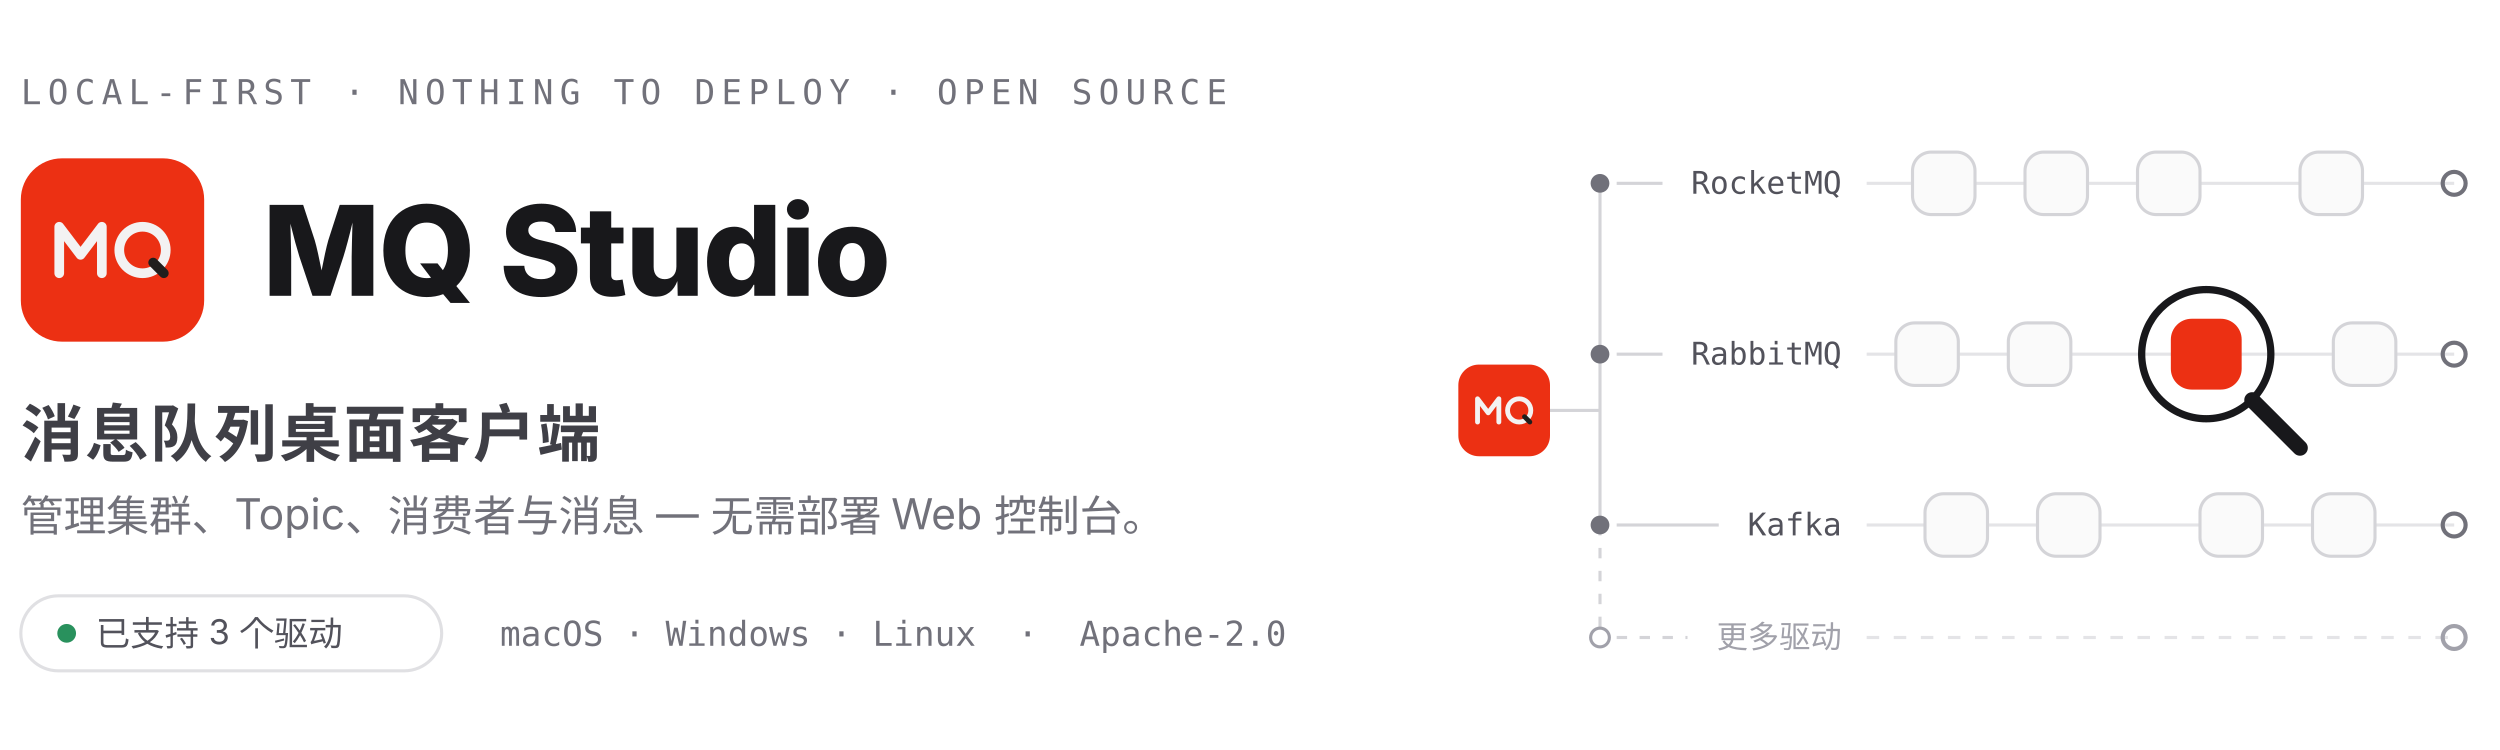
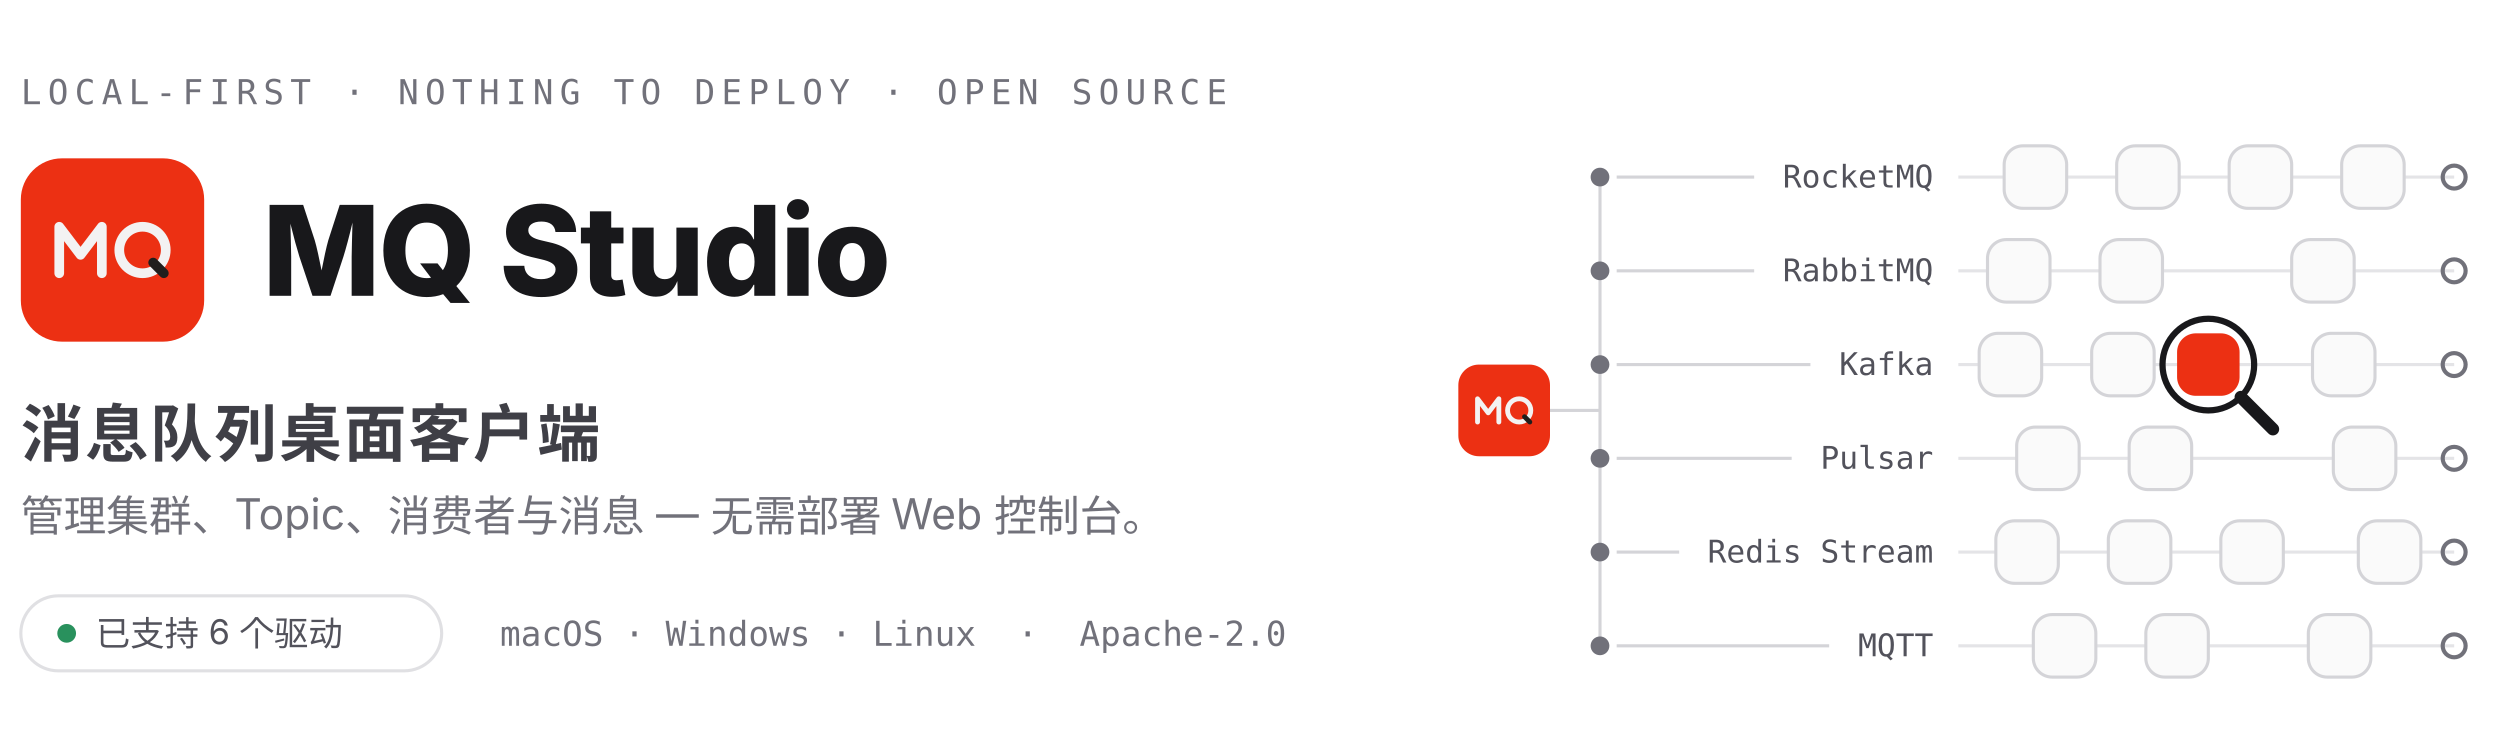
<svg xmlns="http://www.w3.org/2000/svg" width="1200" height="360" viewBox="0 0 1200 360" role="img" aria-labelledby="t d">
  <text x="10" y="50" font-family="ui-monospace,'SF Mono',Menlo,Consolas,monospace" font-size="16.5" letter-spacing="3" fill="#71717A">LOCAL-FIRST · NOTHING TO DEPLOY · OPEN SOURCE</text>
  <g id="lockup">
    <rect x="10" y="76" width="88" height="88" rx="19.8" fill="#EC3013" />
    <g transform="translate(22.86 96.761) scale(0.46478)" fill="none" stroke-width="10">
      <path d="M12 74 L12 26 L34 55 L56 26 L56 74" stroke="#F3F2F2" stroke-linejoin="round" stroke-linecap="round" />
      <circle cx="98" cy="50" r="24" stroke="#F3F2F2" />
      <line x1="109" y1="63" x2="120" y2="74" stroke="#201E1D" stroke-linecap="round" />
    </g>
    <text x="126" y="142" font-family="-apple-system,'PingFang SC','Segoe UI','Microsoft YaHei',system-ui,sans-serif" font-size="60" font-weight="800" letter-spacing="-1" fill="#18181B">MQ Studio</text>
  </g>
  <text x="10" y="219" font-family="-apple-system,'PingFang SC','Segoe UI','Microsoft YaHei',system-ui,sans-serif" font-size="30" font-weight="600" letter-spacing="1" fill="#3F3F46">消息队列桌面客户端</text>
  <text x="10" y="255" font-family="-apple-system,'PingFang SC','Segoe UI','Microsoft YaHei',system-ui,sans-serif" font-size="20.5" fill="#71717A">管理集群、Topic、消费者与消息 — 无需部署 Web 控制台。</text>
  <g id="meta">
    <rect x="10" y="286" width="202" height="36" rx="18" fill="none" stroke="#E0E0E3" stroke-width="1.5" />
    <circle cx="32" cy="304" r="4.5" fill="#29915D" />
-     <text x="46" y="310" font-family="-apple-system,'PingFang SC','Segoe UI','Microsoft YaHei',system-ui,sans-serif" font-size="16.5" fill="#52525B">已支持 3 个驱动</text>
+     <text x="46" y="310" font-family="-apple-system,'PingFang SC','Segoe UI','Microsoft YaHei',system-ui,sans-serif" font-size="16.5" fill="#52525B">已支持 6 个驱动</text>
    <text x="240" y="310" font-family="ui-monospace,'SF Mono',Menlo,Consolas,monospace" font-size="16.5" fill="#71717A">macOS · Windows · Linux  ·  Apache-2.0</text>
  </g>
  <g id="drivers">
    <rect x="700" y="175" width="44" height="44" rx="9.9" fill="#EC3013" />
    <g transform="translate(706.43 185.38) scale(0.23239)" fill="none" stroke-width="10">
      <path d="M12 74 L12 26 L34 55 L56 26 L56 74" stroke="#F3F2F2" stroke-linejoin="round" stroke-linecap="round" />
      <circle cx="98" cy="50" r="24" stroke="#F3F2F2" />
      <line x1="109" y1="63" x2="120" y2="74" stroke="#201E1D" stroke-linecap="round" />
    </g>
    <line x1="744" y1="197" x2="768" y2="197" stroke="#D4D4D8" stroke-width="1.5" />
-     <line x1="768" y1="88" x2="768" y2="252" stroke="#D4D4D8" stroke-width="1.5" />
-     <line x1="768" y1="252" x2="768" y2="306" stroke="#D4D4D8" stroke-width="1.5" stroke-dasharray="5 6" />
-     <line x1="776" y1="88" x2="798" y2="88" stroke="#D4D4D8" stroke-width="1.5" />
-     <text x="884" y="93" text-anchor="end" font-family="ui-monospace,'SF Mono',Menlo,Consolas,monospace" font-size="15" fill="#52525B">RocketMQ</text>
-     <line x1="896" y1="88" x2="1178" y2="88" stroke="#E4E4E7" stroke-width="1.5" />
-     <circle cx="768" cy="88" r="4.5" fill="#71717A" />
-     <circle cx="1178" cy="88" r="5.5" fill="none" stroke="#71717A" stroke-width="2" />
-     <rect x="918" y="73" width="30" height="30" rx="9" fill="#FAFAFA" stroke="#D4D4D8" stroke-width="1.5" />
-     <rect x="972" y="73" width="30" height="30" rx="9" fill="#FAFAFA" stroke="#D4D4D8" stroke-width="1.5" />
-     <rect x="1026" y="73" width="30" height="30" rx="9" fill="#FAFAFA" stroke="#D4D4D8" stroke-width="1.5" />
-     <rect x="1104" y="73" width="30" height="30" rx="9" fill="#FAFAFA" stroke="#D4D4D8" stroke-width="1.5" />
-     <line x1="776" y1="170" x2="798" y2="170" stroke="#D4D4D8" stroke-width="1.5" />
-     <text x="884" y="175" text-anchor="end" font-family="ui-monospace,'SF Mono',Menlo,Consolas,monospace" font-size="15" fill="#52525B">RabbitMQ</text>
-     <line x1="896" y1="170" x2="1178" y2="170" stroke="#E4E4E7" stroke-width="1.5" />
-     <circle cx="768" cy="170" r="4.5" fill="#71717A" />
-     <circle cx="1178" cy="170" r="5.5" fill="none" stroke="#71717A" stroke-width="2" />
-     <rect x="910" y="155" width="30" height="30" rx="9" fill="#FAFAFA" stroke="#D4D4D8" stroke-width="1.5" />
-     <rect x="964" y="155" width="30" height="30" rx="9" fill="#FAFAFA" stroke="#D4D4D8" stroke-width="1.5" />
-     <rect x="1120" y="155" width="30" height="30" rx="9" fill="#FAFAFA" stroke="#D4D4D8" stroke-width="1.5" />
-     <rect x="1042" y="153" width="34" height="34" rx="10" fill="#EC3013" />
-     <line x1="776" y1="252" x2="825" y2="252" stroke="#D4D4D8" stroke-width="1.5" />
-     <text x="884" y="257" text-anchor="end" font-family="ui-monospace,'SF Mono',Menlo,Consolas,monospace" font-size="15" fill="#52525B">Kafka</text>
-     <line x1="896" y1="252" x2="1178" y2="252" stroke="#E4E4E7" stroke-width="1.5" />
-     <circle cx="768" cy="252" r="4.5" fill="#71717A" />
-     <circle cx="1178" cy="252" r="5.5" fill="none" stroke="#71717A" stroke-width="2" />
-     <rect x="924" y="237" width="30" height="30" rx="9" fill="#FAFAFA" stroke="#D4D4D8" stroke-width="1.5" />
-     <rect x="978" y="237" width="30" height="30" rx="9" fill="#FAFAFA" stroke="#D4D4D8" stroke-width="1.5" />
-     <rect x="1056" y="237" width="30" height="30" rx="9" fill="#FAFAFA" stroke="#D4D4D8" stroke-width="1.5" />
-     <rect x="1110" y="237" width="30" height="30" rx="9" fill="#FAFAFA" stroke="#D4D4D8" stroke-width="1.5" />
-     <line x1="776" y1="306" x2="810" y2="306" stroke="#D4D4D8" stroke-width="1.5" stroke-dasharray="5 6" />
-     <text x="884" y="311" text-anchor="end" font-family="-apple-system,'PingFang SC','Segoe UI','Microsoft YaHei',system-ui,sans-serif" font-size="15" fill="#A1A1AA">更多驱动</text>
-     <line x1="896" y1="306" x2="1178" y2="306" stroke="#E4E4E7" stroke-width="1.5" stroke-dasharray="6 7" />
-     <circle cx="768" cy="306" r="4.5" fill="none" stroke="#A1A1AA" stroke-width="1.5" />
-     <circle cx="1178" cy="306" r="5.5" fill="none" stroke="#A1A1AA" stroke-width="2" />
+     <line x1="768" y1="85" x2="768" y2="310" stroke="#D4D4D8" stroke-width="1.5" />
+     <line x1="776" y1="85" x2="842" y2="85" stroke="#D4D4D8" stroke-width="1.5" />
+     <text x="928" y="90" text-anchor="end" font-family="ui-monospace,'SF Mono',Menlo,Consolas,monospace" font-size="15" fill="#52525B">RocketMQ</text>
+     <line x1="940" y1="85" x2="1178" y2="85" stroke="#E4E4E7" stroke-width="1.5" />
+     <circle cx="768" cy="85" r="4.5" fill="#71717A" />
+     <circle cx="1178" cy="85" r="5.5" fill="none" stroke="#71717A" stroke-width="2" />
+     <rect x="962" y="70" width="30" height="30" rx="9" fill="#FAFAFA" stroke="#D4D4D8" stroke-width="1.5" />
+     <rect x="1016" y="70" width="30" height="30" rx="9" fill="#FAFAFA" stroke="#D4D4D8" stroke-width="1.5" />
+     <rect x="1070" y="70" width="30" height="30" rx="9" fill="#FAFAFA" stroke="#D4D4D8" stroke-width="1.5" />
+     <rect x="1124" y="70" width="30" height="30" rx="9" fill="#FAFAFA" stroke="#D4D4D8" stroke-width="1.5" />
+     <line x1="776" y1="130" x2="842" y2="130" stroke="#D4D4D8" stroke-width="1.5" />
+     <text x="928" y="135" text-anchor="end" font-family="ui-monospace,'SF Mono',Menlo,Consolas,monospace" font-size="15" fill="#52525B">RabbitMQ</text>
+     <line x1="940" y1="130" x2="1178" y2="130" stroke="#E4E4E7" stroke-width="1.5" />
+     <circle cx="768" cy="130" r="4.5" fill="#71717A" />
+     <circle cx="1178" cy="130" r="5.5" fill="none" stroke="#71717A" stroke-width="2" />
+     <rect x="954" y="115" width="30" height="30" rx="9" fill="#FAFAFA" stroke="#D4D4D8" stroke-width="1.5" />
+     <rect x="1008" y="115" width="30" height="30" rx="9" fill="#FAFAFA" stroke="#D4D4D8" stroke-width="1.5" />
+     <rect x="1100" y="115" width="30" height="30" rx="9" fill="#FAFAFA" stroke="#D4D4D8" stroke-width="1.5" />
+     <line x1="776" y1="175" x2="869" y2="175" stroke="#D4D4D8" stroke-width="1.5" />
+     <text x="928" y="180" text-anchor="end" font-family="ui-monospace,'SF Mono',Menlo,Consolas,monospace" font-size="15" fill="#52525B">Kafka</text>
+     <line x1="940" y1="175" x2="1178" y2="175" stroke="#E4E4E7" stroke-width="1.5" />
+     <circle cx="768" cy="175" r="4.5" fill="#71717A" />
+     <circle cx="1178" cy="175" r="5.5" fill="none" stroke="#71717A" stroke-width="2" />
+     <rect x="950" y="160" width="30" height="30" rx="9" fill="#FAFAFA" stroke="#D4D4D8" stroke-width="1.5" />
+     <rect x="1004" y="160" width="30" height="30" rx="9" fill="#FAFAFA" stroke="#D4D4D8" stroke-width="1.5" />
+     <rect x="1110" y="160" width="30" height="30" rx="9" fill="#FAFAFA" stroke="#D4D4D8" stroke-width="1.5" />
+     <rect x="1045" y="160" width="30" height="30" rx="9" fill="#EC3013" />
+     <line x1="776" y1="220" x2="860" y2="220" stroke="#D4D4D8" stroke-width="1.5" />
+     <text x="928" y="225" text-anchor="end" font-family="ui-monospace,'SF Mono',Menlo,Consolas,monospace" font-size="15" fill="#52525B">Pulsar</text>
+     <line x1="940" y1="220" x2="1178" y2="220" stroke="#E4E4E7" stroke-width="1.5" />
+     <circle cx="768" cy="220" r="4.5" fill="#71717A" />
+     <circle cx="1178" cy="220" r="5.5" fill="none" stroke="#71717A" stroke-width="2" />
+     <rect x="968" y="205" width="30" height="30" rx="9" fill="#FAFAFA" stroke="#D4D4D8" stroke-width="1.5" />
+     <rect x="1022" y="205" width="30" height="30" rx="9" fill="#FAFAFA" stroke="#D4D4D8" stroke-width="1.5" />
+     <rect x="1120" y="205" width="30" height="30" rx="9" fill="#FAFAFA" stroke="#D4D4D8" stroke-width="1.5" />
+     <line x1="776" y1="265" x2="806" y2="265" stroke="#D4D4D8" stroke-width="1.5" />
+     <text x="928" y="270" text-anchor="end" font-family="ui-monospace,'SF Mono',Menlo,Consolas,monospace" font-size="15" fill="#52525B">Redis Stream</text>
+     <line x1="940" y1="265" x2="1178" y2="265" stroke="#E4E4E7" stroke-width="1.5" />
+     <circle cx="768" cy="265" r="4.5" fill="#71717A" />
+     <circle cx="1178" cy="265" r="5.5" fill="none" stroke="#71717A" stroke-width="2" />
+     <rect x="958" y="250" width="30" height="30" rx="9" fill="#FAFAFA" stroke="#D4D4D8" stroke-width="1.5" />
+     <rect x="1012" y="250" width="30" height="30" rx="9" fill="#FAFAFA" stroke="#D4D4D8" stroke-width="1.5" />
+     <rect x="1066" y="250" width="30" height="30" rx="9" fill="#FAFAFA" stroke="#D4D4D8" stroke-width="1.5" />
+     <rect x="1132" y="250" width="30" height="30" rx="9" fill="#FAFAFA" stroke="#D4D4D8" stroke-width="1.5" />
+     <line x1="776" y1="310" x2="878" y2="310" stroke="#D4D4D8" stroke-width="1.5" />
+     <text x="928" y="315" text-anchor="end" font-family="ui-monospace,'SF Mono',Menlo,Consolas,monospace" font-size="15" fill="#52525B">MQTT</text>
+     <line x1="940" y1="310" x2="1178" y2="310" stroke="#E4E4E7" stroke-width="1.5" />
+     <circle cx="768" cy="310" r="4.5" fill="#71717A" />
+     <circle cx="1178" cy="310" r="5.5" fill="none" stroke="#71717A" stroke-width="2" />
+     <rect x="976" y="295" width="30" height="30" rx="9" fill="#FAFAFA" stroke="#D4D4D8" stroke-width="1.5" />
+     <rect x="1030" y="295" width="30" height="30" rx="9" fill="#FAFAFA" stroke="#D4D4D8" stroke-width="1.5" />
+     <rect x="1108" y="295" width="30" height="30" rx="9" fill="#FAFAFA" stroke="#D4D4D8" stroke-width="1.5" />
  </g>
  <g id="inspect">
-     <circle cx="1059" cy="170" r="31" fill="none" stroke="#18181B" stroke-width="3.5" />
-     <line x1="1081" y1="192" x2="1104" y2="215" stroke="#18181B" stroke-width="7.5" stroke-linecap="round" />
+     <circle cx="1060" cy="175" r="22" fill="none" stroke="#18181B" stroke-width="3" />
+     <line x1="1075.6" y1="190.6" x2="1091" y2="206" stroke="#18181B" stroke-width="6" stroke-linecap="round" />
  </g>
</svg>
